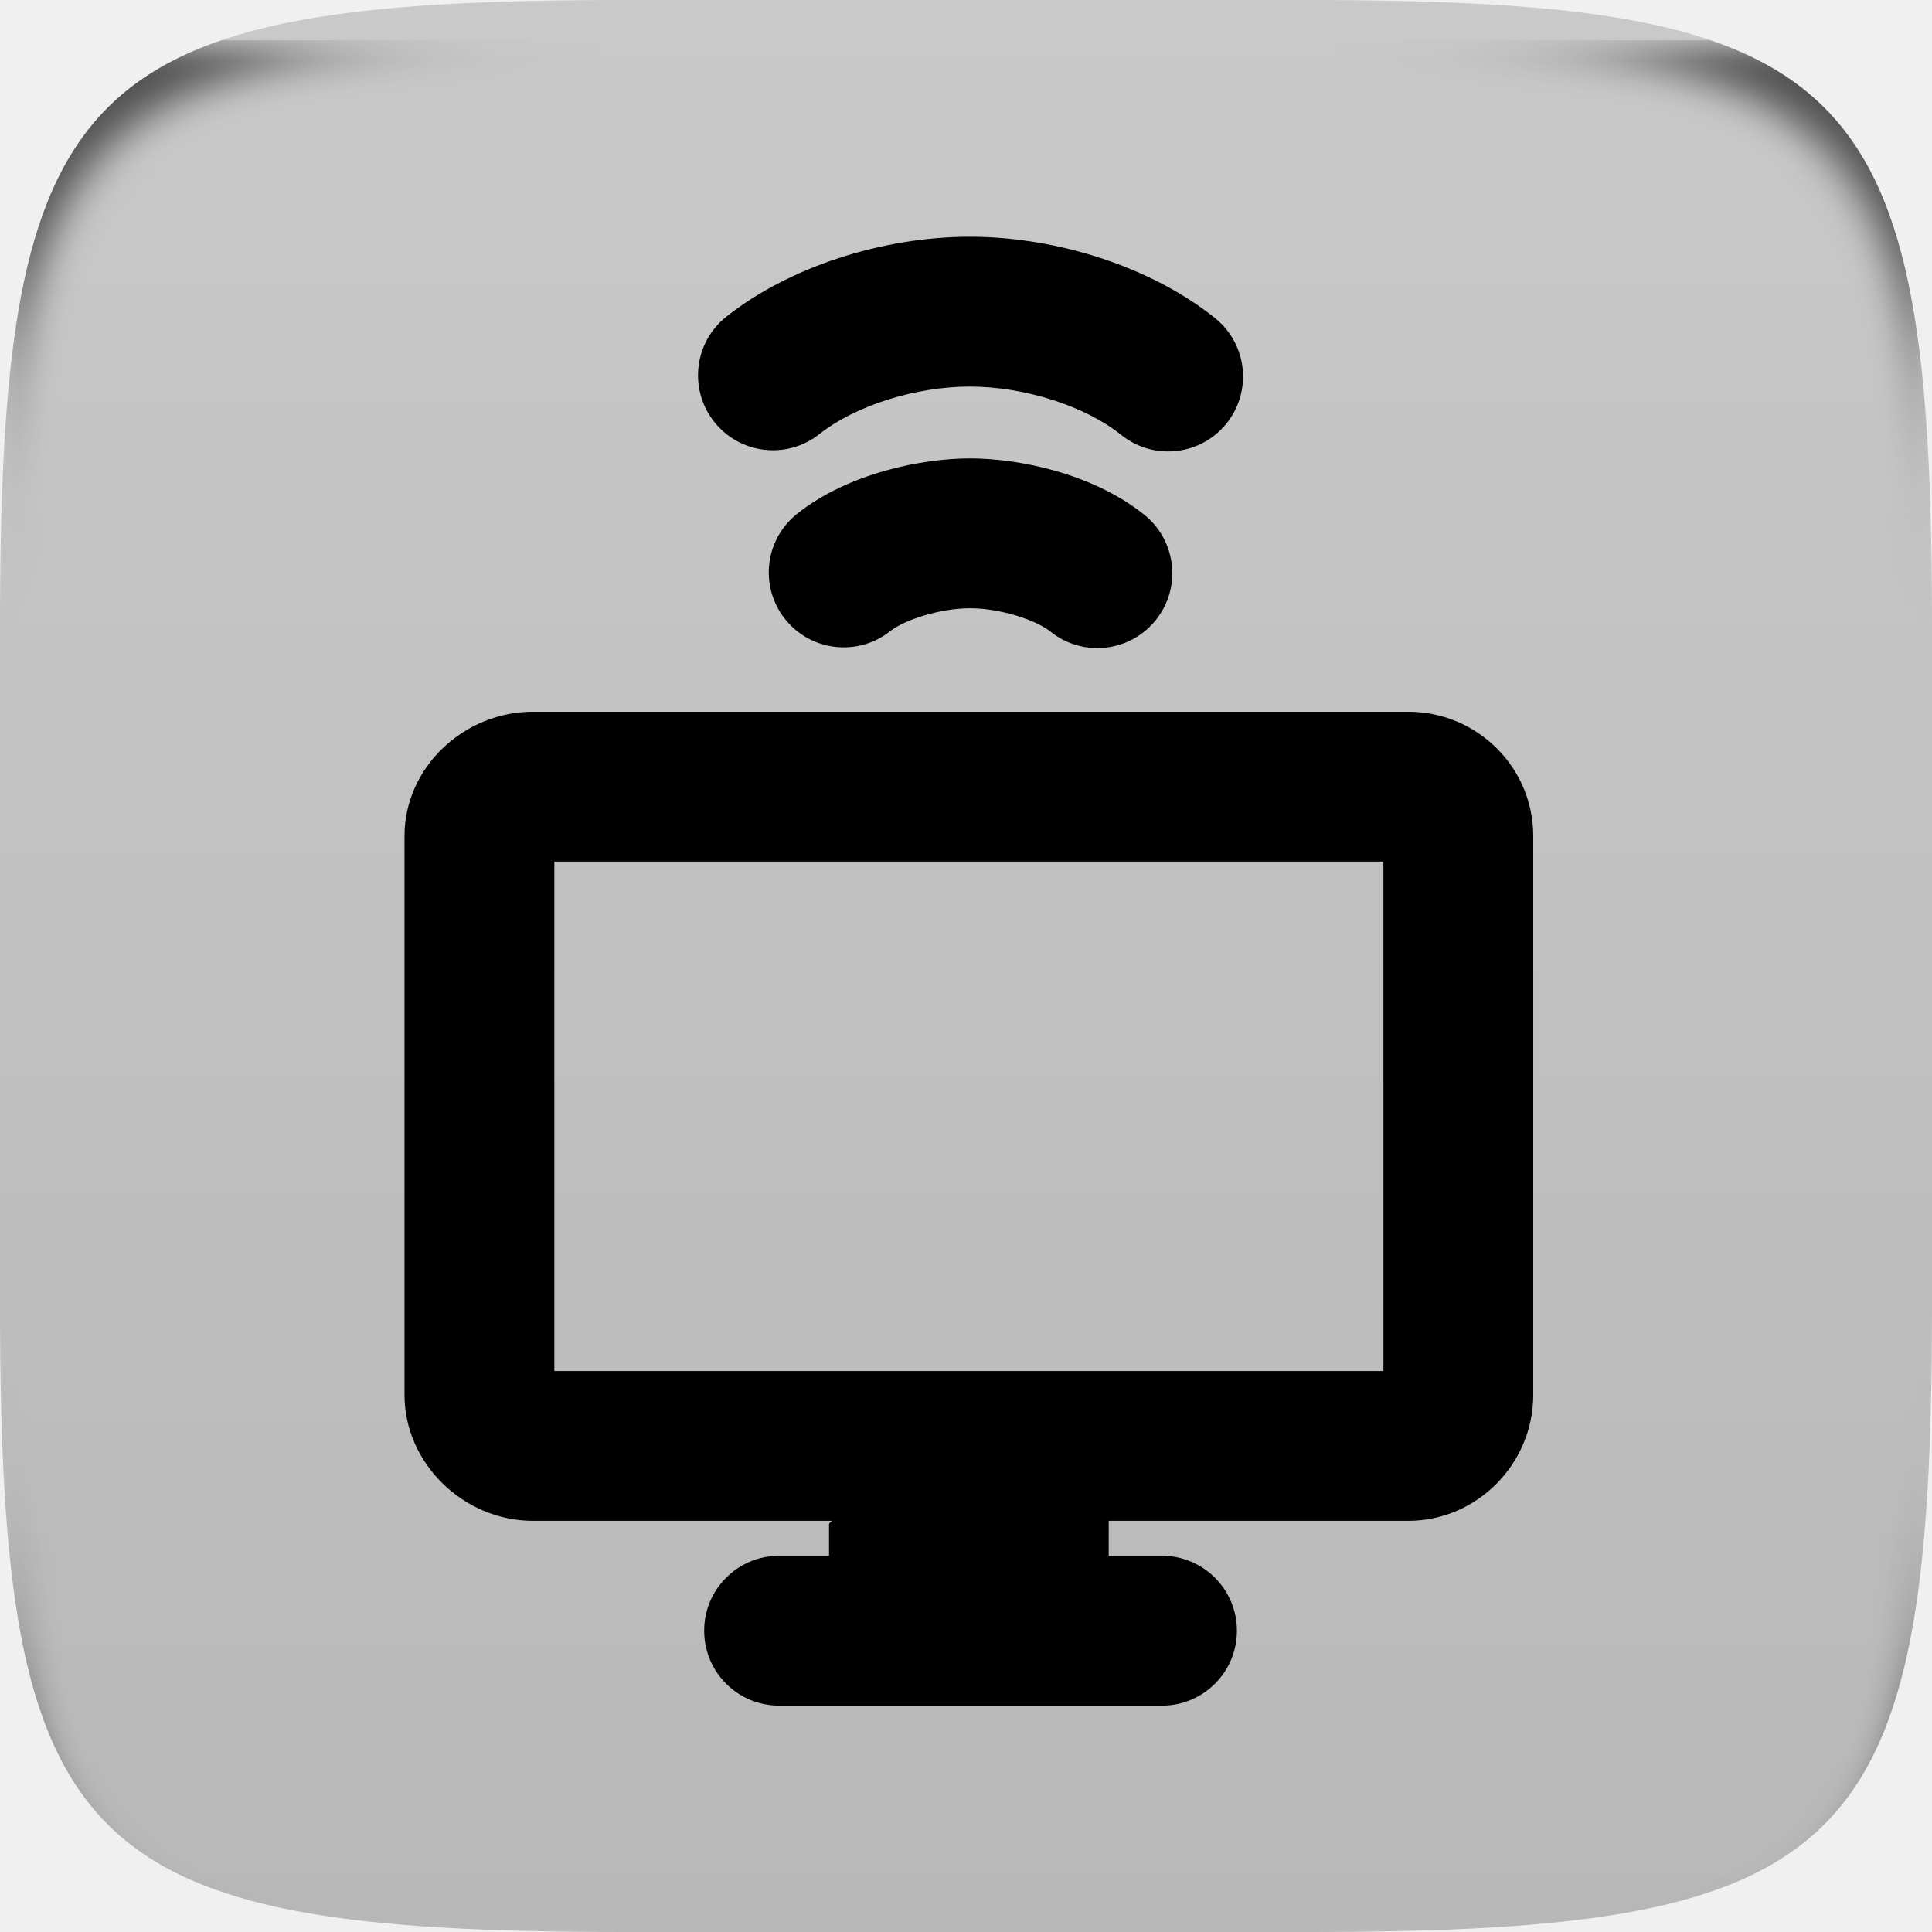
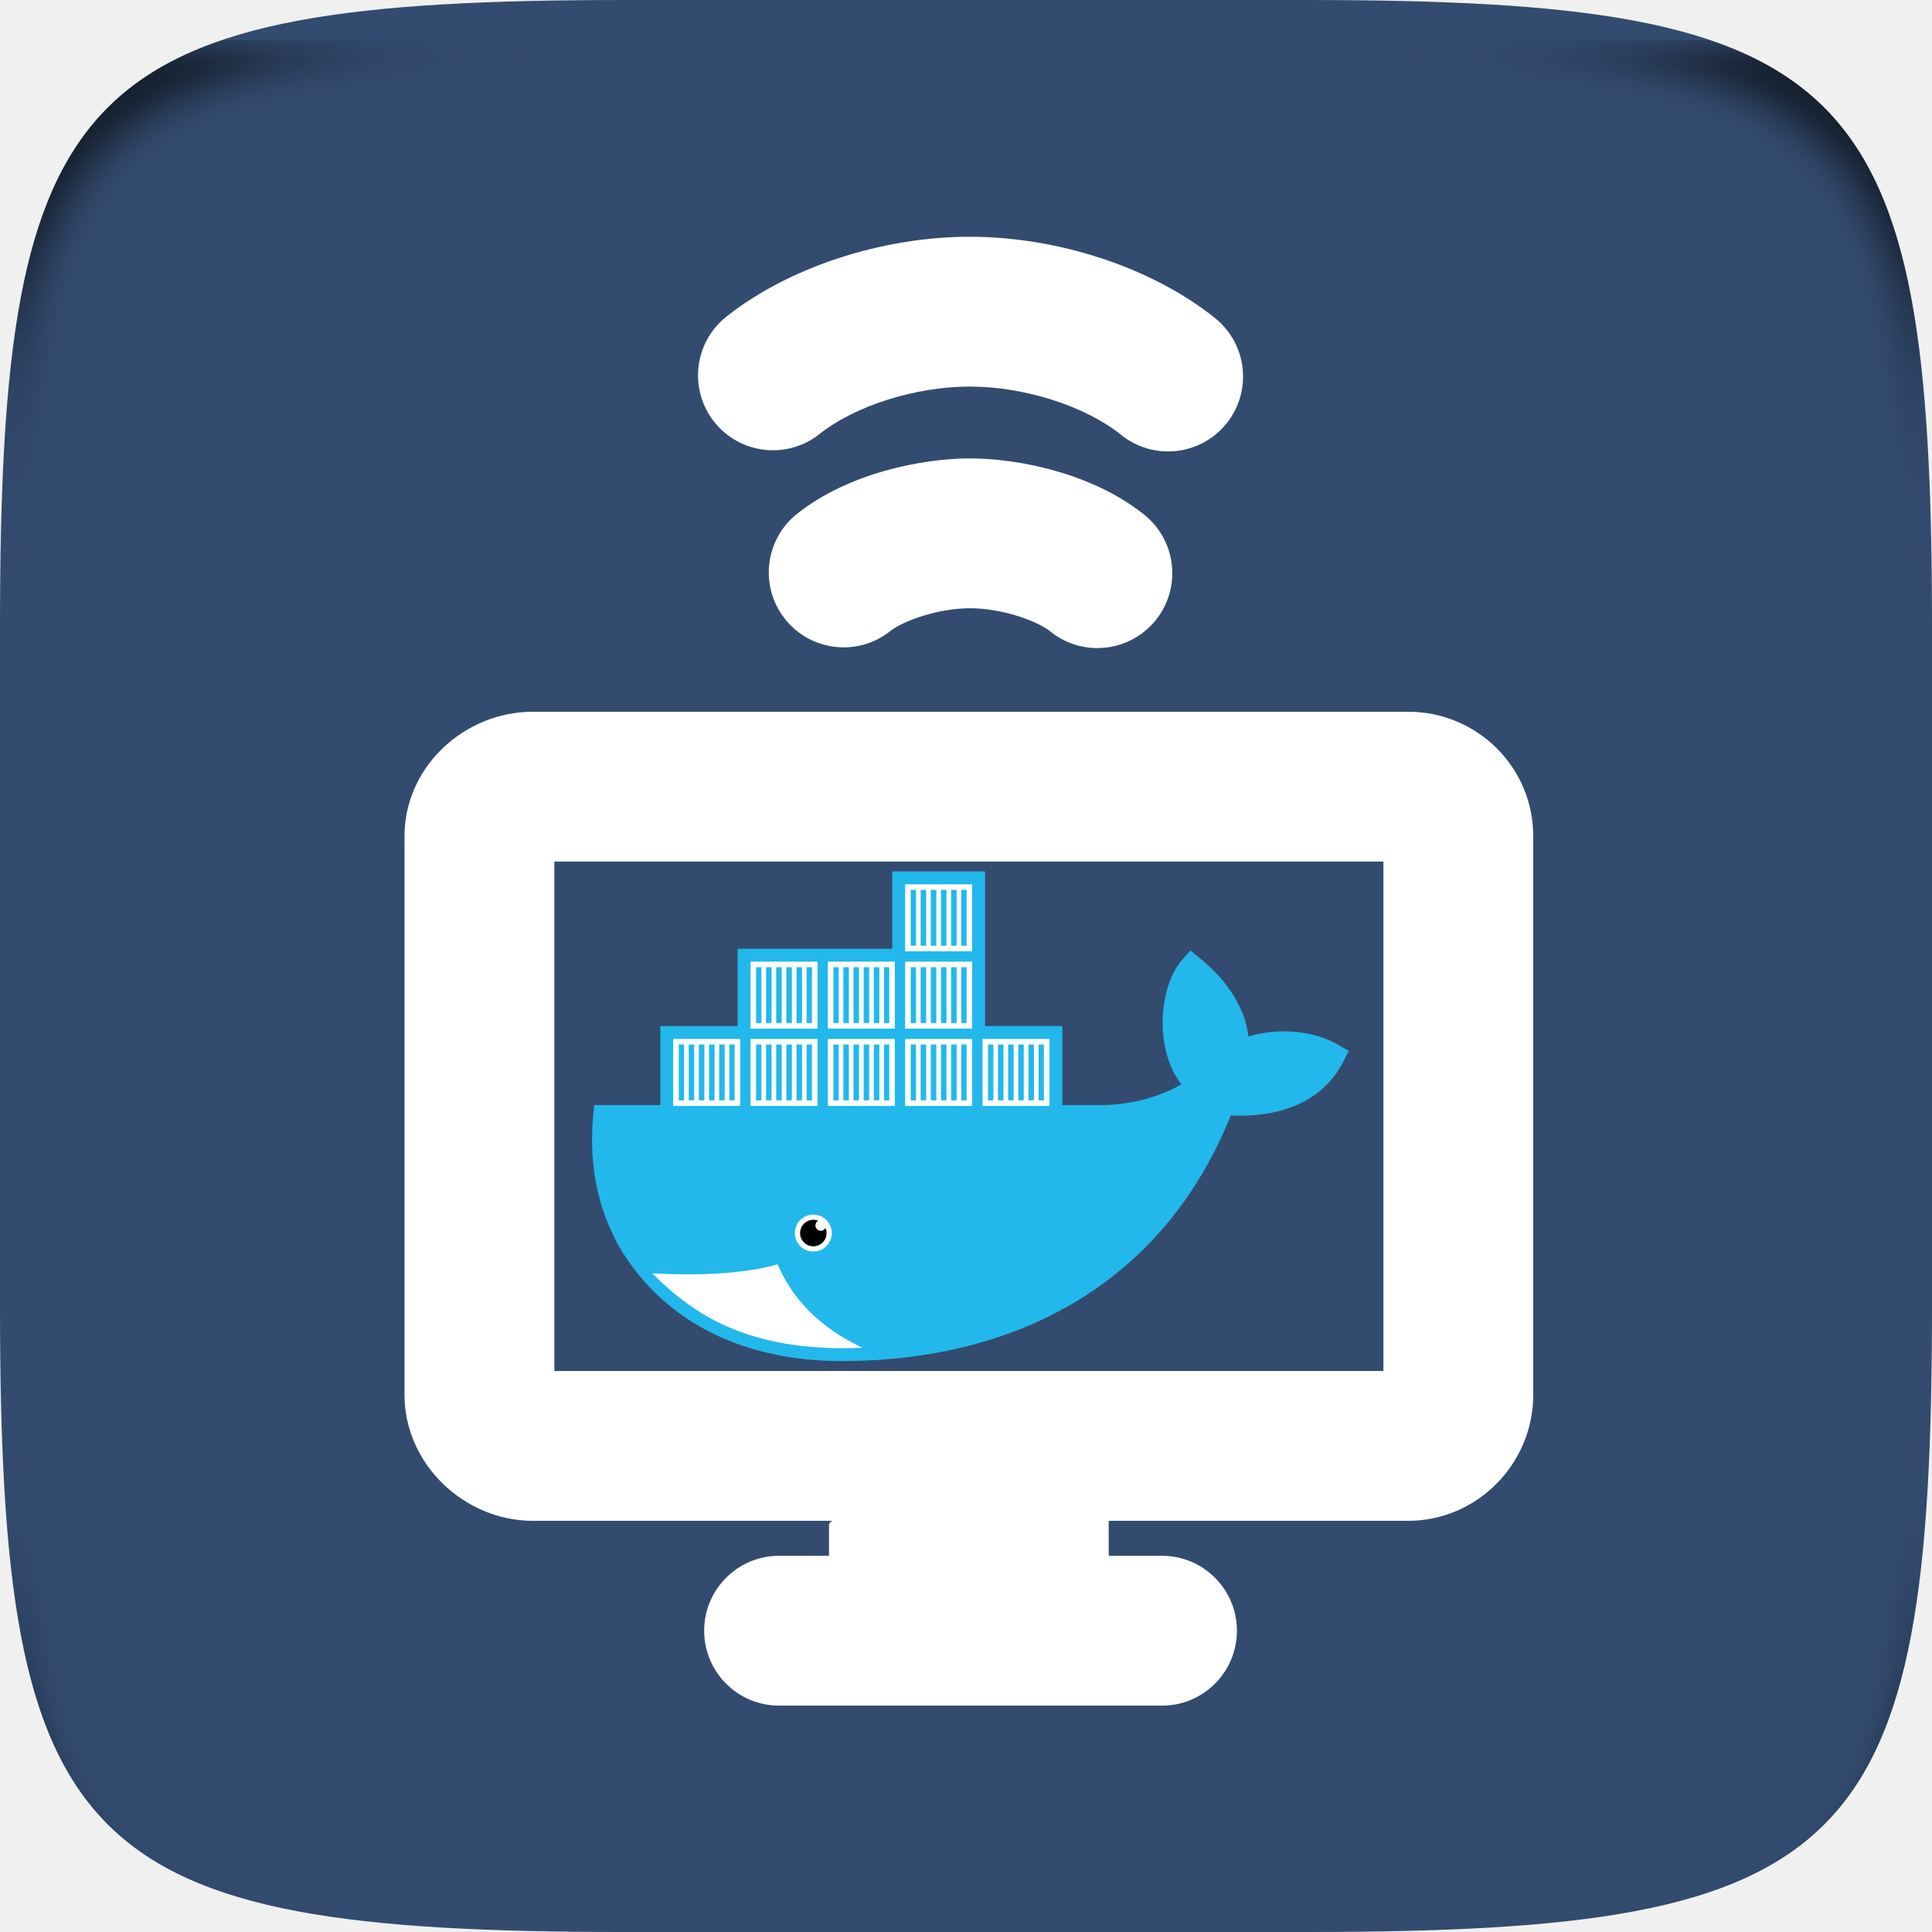
- <svg xmlns="http://www.w3.org/2000/svg" xmlns:xlink="http://www.w3.org/1999/xlink" width="96" height="96" id="svg6517" version="1.1">
+ <svg xmlns="http://www.w3.org/2000/svg" width="96" height="96" id="svg6517" version="1.1">
  <defs id="defs6519">
-     <linearGradient xlink:href="#Background" id="linearGradient6461" gradientUnits="userSpaceOnUse" x1="0" y1="970.295" x2="144" y2="970.295" gradientTransform="matrix(0,-0.6666667,0.6660448,0,-866.2599,731.2908)" />
    <linearGradient id="Background">
      <stop id="stop4178" offset="0" style="stop-color:#b8b8b8;stop-opacity:1" />
      <stop id="stop4180" offset="1" style="stop-color:#c9c9c9;stop-opacity:1" />
    </linearGradient>
    <filter style="color-interpolation-filters:sRGB;" id="filter1121">
      <feFlood flood-opacity="0.6" flood-color="rgb(0,0,0)" result="flood" id="feFlood1123" />
      <feComposite in="flood" in2="SourceGraphic" operator="out" result="composite1" id="feComposite1125" />
      <feGaussianBlur in="composite1" stdDeviation="1" result="blur" id="feGaussianBlur1127" />
      <feOffset dx="0" dy="2" result="offset" id="feOffset1129" />
      <feComposite in="offset" in2="SourceGraphic" operator="atop" result="composite2" id="feComposite1131" />
    </filter>
    <filter style="color-interpolation-filters:sRGB;" id="filter950">
      <feFlood flood-opacity="0.25" flood-color="rgb(0,0,0)" result="flood" id="feFlood952" />
      <feComposite in="flood" in2="SourceGraphic" operator="in" result="composite1" id="feComposite954" />
      <feGaussianBlur in="composite1" stdDeviation="1" result="blur" id="feGaussianBlur956" />
      <feOffset dx="0" dy="1" result="offset" id="feOffset958" />
      <feComposite in="SourceGraphic" in2="offset" operator="over" result="composite2" id="feComposite960" />
    </filter>
    <clipPath clipPathUnits="userSpaceOnUse" id="clipPath873">
      <g transform="matrix(0,-0.6666667,0.6660448,0,-258.2599,677)" id="g875" style="fill:#ff00ff;fill-opacity:1;stroke:none;display:inline">
        <path style="fill:#ff00ff;fill-opacity:1;stroke:none;display:inline" d="m 46.703,898.228 50.595,0 C 138.162,898.228 144,904.065 144,944.926 l 0,50.738 c 0,40.861 -5.838,46.698 -46.703,46.698 l -50.595,0 C 5.838,1042.362 0,1036.525 0,995.664 L 0,944.926 C 0,904.065 5.838,898.228 46.703,898.228 Z" id="path877" />
      </g>
    </clipPath>
    <filter id="filter891">
      <feGaussianBlur stdDeviation="0.72" id="feGaussianBlur893" />
    </filter>
  </defs>
  <g id="layer1" transform="translate(268,-635.2908)" style="display:inline">
-     <path style="fill:url(#linearGradient6461);fill-opacity:1;stroke:none;display:inline;filter:url(#filter1121)" d="m -268,700.156 0,-33.73 c 0,-27.243 3.888,-31.135 31.103,-31.135 l 33.794,0 c 27.215,0 31.103,3.892 31.103,31.135 l 0,33.73 c 0,27.243 -3.888,31.135 -31.103,31.135 l -33.794,0 C -264.112,731.291 -268,727.399 -268,700.156 Z" id="path6455" />
-     <g id="g3528" transform="matrix(0.2481692,0,0,0.2481692,-256.3507,647.055)">
-       <g id="g3484">
-         <path id="path3486" d="M 117.144,39.499 C 124.305,33.817 136.398,30 147.235,30 c 10.937,0 23.119,3.888 30.313,9.674 2.771,2.229 6.092,3.312 9.391,3.312 4.387,0 8.736,-1.916 11.699,-5.601 5.191,-6.456 4.166,-15.898 -2.289,-21.09 C 183.85,6.244 165.031,0 147.235,0 129.609,0 110.934,6.13 98.498,15.999 c -6.49,5.148 -7.576,14.584 -2.427,21.073 5.149,6.491 14.585,7.577 21.073,2.427 z" />
-         <path id="path3488" d="m 182.184,55.67 c -10.358,-8.333 -25.27,-11.29 -34.892,-11.29 -9.532,0 -24.321,2.902 -34.628,11.081 -6.49,5.149 -7.576,14.584 -2.427,21.073 5.148,6.49 14.586,7.577 21.073,2.427 2.789,-2.212 9.876,-4.581 15.981,-4.581 6.154,0 13.286,2.412 16.087,4.665 2.771,2.229 6.093,3.313 9.393,3.313 4.386,0 8.734,-1.915 11.697,-5.599 5.194,-6.453 4.171,-15.896 -2.284,-21.089 z" />
-         <path id="path3490" d="m 235.016,95.103 -175.263,0 c -13.785,0 -25.702,11.11 -25.702,24.896 l 0,111.894 c 0,13.785 11.917,25.211 25.702,25.211 l 59.976,0 c -0.026,0 -0.678,0.382 -0.678,0.685 l 0,6.315 -10.001,0 c -8.284,0 -15,6.716 -15,15 0,8.284 6.716,15 15,15 l 76.669,0 c 8.284,0 15,-6.716 15,-15 0,-8.284 -6.716,-15 -15,-15 l -10.668,0 0,-6.315 c 0,-0.302 0.014,-0.685 -0.012,-0.685 l 59.977,0 c 13.785,0 25.035,-11.426 25.035,-25.211 l 0,-111.895 c 0,-13.785 -11.25,-24.895 -25.035,-24.895 z m -4.965,132 -166,0 0,-102 166,0 0,102 z" />
+     <path style="fill:#334b6f;fill-opacity:1;stroke:none;display:inline;filter:url(#filter1121)" d="m -268,700.156 0,-33.73 c 0,-27.243 3.888,-31.135 31.103,-31.135 l 33.794,0 c 27.215,0 31.103,3.892 31.103,31.135 l 0,33.73 c 0,27.243 -3.888,31.135 -31.103,31.135 l -33.794,0 C -264.112,731.291 -268,727.399 -268,700.156 Z" id="path6455" />
+     <g id="g3528" transform="matrix(0.2481692,0,0,0.2481692,-256.3507,647.055)" style="fill:#ffffff;fill-opacity:1">
+       <g id="g3484" style="fill:#ffffff;fill-opacity:1">
+         <path id="path3486" d="M 117.144,39.499 C 124.305,33.817 136.398,30 147.235,30 c 10.937,0 23.119,3.888 30.313,9.674 2.771,2.229 6.092,3.312 9.391,3.312 4.387,0 8.736,-1.916 11.699,-5.601 5.191,-6.456 4.166,-15.898 -2.289,-21.09 C 183.85,6.244 165.031,0 147.235,0 129.609,0 110.934,6.13 98.498,15.999 c -6.49,5.148 -7.576,14.584 -2.427,21.073 5.149,6.491 14.585,7.577 21.073,2.427 z" style="fill:#ffffff;fill-opacity:1" />
+         <path id="path3488" d="m 182.184,55.67 c -10.358,-8.333 -25.27,-11.29 -34.892,-11.29 -9.532,0 -24.321,2.902 -34.628,11.081 -6.49,5.149 -7.576,14.584 -2.427,21.073 5.148,6.49 14.586,7.577 21.073,2.427 2.789,-2.212 9.876,-4.581 15.981,-4.581 6.154,0 13.286,2.412 16.087,4.665 2.771,2.229 6.093,3.313 9.393,3.313 4.386,0 8.734,-1.915 11.697,-5.599 5.194,-6.453 4.171,-15.896 -2.284,-21.089 z" style="fill:#ffffff;fill-opacity:1" />
+         <path id="path3490" d="m 235.016,95.103 -175.263,0 c -13.785,0 -25.702,11.11 -25.702,24.896 l 0,111.894 c 0,13.785 11.917,25.211 25.702,25.211 l 59.976,0 c -0.026,0 -0.678,0.382 -0.678,0.685 l 0,6.315 -10.001,0 c -8.284,0 -15,6.716 -15,15 0,8.284 6.716,15 15,15 l 76.669,0 c 8.284,0 15,-6.716 15,-15 0,-8.284 -6.716,-15 -15,-15 l -10.668,0 0,-6.315 c 0,-0.302 0.014,-0.685 -0.012,-0.685 l 59.977,0 c 13.785,0 25.035,-11.426 25.035,-25.211 l 0,-111.895 c 0,-13.785 -11.25,-24.895 -25.035,-24.895 z m -4.965,132 -166,0 0,-102 166,0 0,102 z" style="fill:#ffffff;fill-opacity:1" />
      </g>
-       <g id="g3492" />
-       <g id="g3494" />
-       <g id="g3496" />
-       <g id="g3498" />
-       <g id="g3500" />
-       <g id="g3502" />
-       <g id="g3504" />
-       <g id="g3506" />
-       <g id="g3508" />
-       <g id="g3510" />
-       <g id="g3512" />
-       <g id="g3514" />
-       <g id="g3516" />
-       <g id="g3518" />
-       <g id="g3520" />
+       <g id="g3492" style="fill:#ffffff;fill-opacity:1" />
+       <g id="g3494" style="fill:#ffffff;fill-opacity:1" />
+       <g id="g3496" style="fill:#ffffff;fill-opacity:1" />
+       <g id="g3498" style="fill:#ffffff;fill-opacity:1" />
+       <g id="g3500" style="fill:#ffffff;fill-opacity:1" />
+       <g id="g3502" style="fill:#ffffff;fill-opacity:1" />
+       <g id="g3504" style="fill:#ffffff;fill-opacity:1" />
+       <g id="g3506" style="fill:#ffffff;fill-opacity:1" />
+       <g id="g3508" style="fill:#ffffff;fill-opacity:1" />
+       <g id="g3510" style="fill:#ffffff;fill-opacity:1" />
+       <g id="g3512" style="fill:#ffffff;fill-opacity:1" />
+       <g id="g3514" style="fill:#ffffff;fill-opacity:1" />
+       <g id="g3516" style="fill:#ffffff;fill-opacity:1" />
+       <g id="g3518" style="fill:#ffffff;fill-opacity:1" />
+       <g id="g3520" style="fill:#ffffff;fill-opacity:1" />
    </g>
  </g>
  <g id="layer3" style="display:inline" />
+   <g id="layer5" style="display:inline">
+     <g id="g6990" transform="matrix(0.08148714,0,0,0.08148714,29.21523,37.25464)">
+       <rect id="rect6950" height="612" width="792" display="none" y="37.005" x="-43.5" style="clip-rule:evenodd;display:none;fill:#e7e7e7;fill-rule:evenodd" />
+       <g id="g6952">
+         <path d="m 242.133,168.481 47.146,0 0,48.194 23.837,0 c 11.008,0 22.33,-1.962 32.755,-5.494 5.123,-1.736 10.872,-4.154 15.926,-7.193 -6.656,-8.689 -10.053,-19.661 -11.054,-30.476 -1.358,-14.71 1.609,-33.855 11.564,-45.368 l 4.956,-5.732 5.905,4.747 c 14.867,11.946 27.372,28.638 29.577,47.665 17.901,-5.266 38.921,-4.02 54.701,5.088 l 6.475,3.734 -3.408,6.652 c -13.345,26.046 -41.246,34.113 -68.524,32.687 -40.817,101.663 -129.68,149.794 -237.428,149.794 -55.666,0 -106.738,-20.81 -135.821,-70.197 l -0.477,-0.807 -4.238,-8.621 C 4.195,271.415 0.93,247.6 3.145,223.803 l 0.664,-7.127 40.315,0 0,-48.194 47.143,0 0,-47.145 94.292,0 0,-47.146 56.574,0 0,94.29 z" id="outline_7_" style="clip-rule:evenodd;fill-rule:evenodd;fill:#22b8eb;fill-opacity:1" />
+         <g id="g6955" display="none" style="display:none">
+           <path id="path6957" d="m 61.093,319.89 c 6.023,0 11.763,-0.157 17.219,-0.464 0.476,-0.026 0.932,-0.063 1.402,-0.092 0.005,-0.002 0.008,-0.002 0.012,-0.002 13.872,-0.855 25.876,-2.708 35.902,-5.57 0.002,-0.002 0.004,-0.002 0.006,-0.002 1.823,-0.521 3.588,-1.07 5.282,-1.656 1.894,-0.657 2.896,-2.725 2.241,-4.618 -0.656,-1.895 -2.722,-2.899 -4.618,-2.24 -12.734,4.412 -29.535,6.842 -50.125,7.298 -0.002,0 -0.004,0 -0.005,0 -10.477,0.232 -21.93,-0.044 -34.352,-0.843 0,0 0,0 -0.001,0 -0.635,-0.038 -1.259,-0.075 -1.9,-0.118 -1.995,-0.128 -3.731,1.374 -3.869,3.375 -0.136,1.999 1.376,3.73 3.375,3.866 2.537,0.173 5.03,0.321 7.49,0.453 0.392,0.021 0.77,0.034 1.158,0.054 l 0,0 c 7.256,0.366 14.194,0.559 20.783,0.559 z" display="inline" style="display:inline;fill:#394d54" />
+         </g>
+         <g id="Containers_8_">
+           <path id="path6960" d="m 86.209,179.744 3.227,0 0,34.052 -3.227,0 0,-34.052 z m -6.189,0 3.354,0 0,34.052 -3.354,0 0,-34.052 z m -6.192,0 3.354,0 0,34.052 -3.354,0 0,-34.052 z m -6.192,0 3.354,0 0,34.052 -3.354,0 0,-34.052 z m -6.19,0 3.354,0 0,34.052 -3.354,0 0,-34.052 z m -6.062,0 3.224,0 0,34.052 -3.224,0 0,-34.052 z m -3.403,-3.406 40.858,0 0,40.86 -40.858,0 0,-40.86 z" style="clip-rule:evenodd;fill:#ffffff;fill-rule:evenodd" />
+           <path id="path6962" d="m 133.354,132.598 3.229,0 0,34.051 -3.229,0 0,-34.051 z m -6.189,0 3.354,0 0,34.051 -3.354,0 0,-34.051 z m -6.192,0 3.354,0 0,34.051 -3.354,0 0,-34.051 z m -6.192,0 3.354,0 0,34.051 -3.354,0 0,-34.051 z m -6.188,0 3.352,0 0,34.051 -3.352,0 0,-34.051 z m -6.062,0 3.222,0 0,34.051 -3.222,0 0,-34.051 z m -3.407,-3.405 40.863,0 0,40.859 -40.863,0 0,-40.859 z" style="clip-rule:evenodd;fill:#ffffff;fill-rule:evenodd" />
+           <path id="path6964" d="m 133.354,179.744 3.229,0 0,34.052 -3.229,0 0,-34.052 z m -6.189,0 3.354,0 0,34.052 -3.354,0 0,-34.052 z m -6.192,0 3.354,0 0,34.052 -3.354,0 0,-34.052 z m -6.192,0 3.354,0 0,34.052 -3.354,0 0,-34.052 z m -6.188,0 3.352,0 0,34.052 -3.352,0 0,-34.052 z m -6.062,0 3.222,0 0,34.052 -3.222,0 0,-34.052 z m -3.407,-3.406 40.863,0 0,40.86 -40.863,0 0,-40.86 z" style="clip-rule:evenodd;fill:#ffffff;fill-rule:evenodd" />
+           <path id="path6966" d="m 180.501,179.744 3.225,0 0,34.052 -3.225,0 0,-34.052 z m -6.191,0 3.355,0 0,34.052 -3.355,0 0,-34.052 z m -6.19,0 3.354,0 0,34.052 -3.354,0 0,-34.052 z m -6.192,0 3.354,0 0,34.052 -3.354,0 0,-34.052 z m -6.192,0 3.354,0 0,34.052 -3.354,0 0,-34.052 z m -6.06,0 3.222,0 0,34.052 -3.222,0 0,-34.052 z m -3.405,-3.406 40.861,0 0,40.86 -40.861,0 0,-40.86 z" style="clip-rule:evenodd;fill:#ffffff;fill-rule:evenodd" />
+           <path id="path6968" d="m 180.501,132.598 3.225,0 0,34.051 -3.225,0 0,-34.051 z m -6.191,0 3.355,0 0,34.051 -3.355,0 0,-34.051 z m -6.19,0 3.354,0 0,34.051 -3.354,0 0,-34.051 z m -6.192,0 3.354,0 0,34.051 -3.354,0 0,-34.051 z m -6.192,0 3.354,0 0,34.051 -3.354,0 0,-34.051 z m -6.06,0 3.222,0 0,34.051 -3.222,0 0,-34.051 z m -3.405,-3.405 40.861,0 0,40.859 -40.861,0 0,-40.859 z" style="clip-rule:evenodd;fill:#ffffff;fill-rule:evenodd" />
+           <path id="path6970" d="m 227.647,179.744 3.226,0 0,34.052 -3.226,0 0,-34.052 z m -6.19,0 3.354,0 0,34.052 -3.354,0 0,-34.052 z m -6.192,0 3.354,0 0,34.052 -3.354,0 0,-34.052 z m -6.192,0 3.354,0 0,34.052 -3.354,0 0,-34.052 z m -6.189,0 3.354,0 0,34.052 -3.354,0 0,-34.052 z m -6.063,0 3.224,0 0,34.052 -3.224,0 0,-34.052 z m -3.405,-3.406 40.861,0 0,40.86 -40.861,0 0,-40.86 z" style="clip-rule:evenodd;fill:#ffffff;fill-rule:evenodd" />
+           <path id="path6972" d="m 227.647,132.598 3.226,0 0,34.051 -3.226,0 0,-34.051 z m -6.19,0 3.354,0 0,34.051 -3.354,0 0,-34.051 z m -6.192,0 3.354,0 0,34.051 -3.354,0 0,-34.051 z m -6.192,0 3.354,0 0,34.051 -3.354,0 0,-34.051 z m -6.189,0 3.354,0 0,34.051 -3.354,0 0,-34.051 z m -6.063,0 3.224,0 0,34.051 -3.224,0 0,-34.051 z m -3.405,-3.405 40.861,0 0,40.859 -40.861,0 0,-40.859 z" style="clip-rule:evenodd;fill:#ffffff;fill-rule:evenodd" />
+           <path id="path6974" d="m 227.647,85.451 3.226,0 0,34.053 -3.226,0 0,-34.053 z m -6.19,0 3.354,0 0,34.053 -3.354,0 0,-34.053 z m -6.192,0 3.354,0 0,34.053 -3.354,0 0,-34.053 z m -6.192,0 3.354,0 0,34.053 -3.354,0 0,-34.053 z m -6.189,0 3.354,0 0,34.053 -3.354,0 0,-34.053 z m -6.063,0 3.224,0 0,34.053 -3.224,0 0,-34.053 z m -3.405,-3.403 40.861,0 0,40.86 -40.861,0 0,-40.86 z" style="clip-rule:evenodd;fill:#ffffff;fill-rule:evenodd" />
+           <path id="path6976" d="m 274.792,179.744 3.224,0 0,34.052 -3.224,0 0,-34.052 z m -6.19,0 3.352,0 0,34.052 -3.352,0 0,-34.052 z m -6.194,0 3.354,0 0,34.052 -3.354,0 0,-34.052 z m -6.19,0 3.354,0 0,34.052 -3.354,0 0,-34.052 z m -6.192,0 3.354,0 0,34.052 -3.354,0 0,-34.052 z m -6.062,0 3.227,0 0,34.052 -3.227,0 0,-34.052 z m -3.403,-3.406 40.86,0 0,40.86 -40.86,0 0,-40.86 z" style="clip-rule:evenodd;fill:#ffffff;fill-rule:evenodd" />
+         </g>
+         <path id="path6978" d="m 137.428,283.445 c 6.225,0 11.271,5.049 11.271,11.272 0,6.225 -5.046,11.271 -11.271,11.271 -6.226,0 -11.272,-5.046 -11.272,-11.271 0,-6.223 5.046,-11.272 11.272,-11.272" style="clip-rule:evenodd;fill:#ffffff;fill-rule:evenodd" />
+         <path id="path6980" d="m 137.428,286.644 c 1.031,0 2.015,0.194 2.923,0.546 -0.984,0.569 -1.65,1.635 -1.65,2.854 0,1.82 1.476,3.293 3.296,3.293 1.247,0 2.329,-0.693 2.89,-1.715 0.395,0.953 0.615,1.999 0.615,3.097 0,4.458 -3.615,8.073 -8.073,8.073 -4.458,0 -8.074,-3.615 -8.074,-8.073 -10e-4,-4.461 3.616,-8.075 8.073,-8.075" style="clip-rule:evenodd;fill-rule:evenodd" />
+         <path id="path6982" d="m 167.394,364.677 c -27.916,-13.247 -43.239,-31.256 -51.765,-50.915 -10.37,2.961 -22.835,4.852 -37.317,5.664 -5.457,0.307 -11.196,0.464 -17.219,0.464 -6.942,0 -14.26,-0.205 -21.94,-0.613 25.6,25.585 57.094,45.283 115.408,45.645 4.305,-0.001 8.579,-0.085 12.833,-0.245 z" style="fill:#ffffff" />
+       </g>
+     </g>
+   </g>
  <g id="layer2" style="display:none">
    <g style="display:inline" transform="translate(-340,-581)" id="g4394" clip-path="none">
      <g id="g855">
        <g id="g870" clip-path="url(#clipPath873)" style="opacity:0.6;filter:url(#filter891)">
          <path transform="matrix(1.499999,0,0,1.499999,-29.99979,-237.5428)" d="m 264,552.362 a 12,12 0 0 1 -12,12 12,12 0 0 1 -12,-12 12,12 0 0 1 12,-12 12,12 0 0 1 12,12 z" id="path844" style="color:#000000;fill:#000000;fill-opacity:1;fill-rule:nonzero;stroke:none;stroke-width:4;marker:none;visibility:visible;display:inline;overflow:visible;enable-background:accumulate" />
        </g>
        <g id="g862">
          <path style="color:#000000;fill:#f5f5f5;fill-opacity:1;fill-rule:nonzero;stroke:none;stroke-width:4;marker:none;visibility:visible;display:inline;overflow:visible;enable-background:accumulate" id="path4398" d="m 264,552.362 a 12,12 0 0 1 -12,12 12,12 0 0 1 -12,-12 12,12 0 0 1 12,-12 12,12 0 0 1 12,12 z" transform="matrix(1.499999,0,0,1.499999,-29.99979,-238.5428)" />
          <path transform="matrix(1.25,0,0,1.25,33,-100.4527)" d="m 264,552.362 a 12,12 0 0 1 -12,12 12,12 0 0 1 -12,-12 12,12 0 0 1 12,-12 12,12 0 0 1 12,12 z" id="path4400" style="color:#000000;fill:#dd4814;fill-opacity:1;fill-rule:nonzero;stroke:none;stroke-width:4;marker:none;visibility:visible;display:inline;overflow:visible;enable-background:accumulate" />
          <path style="color:#000000;fill:#f5f5f5;fill-opacity:1;fill-rule:nonzero;stroke:none;stroke-width:3;marker:none;visibility:visible;display:inline;overflow:visible;enable-background:accumulate" id="path4459" d="m 669.817,595.777 c -0.391,0.226 -3.626,-1.903 -4.076,-1.951 -0.449,-0.047 -4.057,1.363 -4.392,1.061 -0.336,-0.302 0.69,-4.037 0.596,-4.479 -0.094,-0.442 -2.55,-3.437 -2.366,-3.85 0.184,-0.413 4.053,-0.592 4.444,-0.818 0.391,-0.226 2.481,-3.487 2.93,-3.44 0.449,0.047 1.815,3.671 2.151,3.974 0.336,0.302 4.083,1.282 4.177,1.724 0.094,0.442 -2.931,2.861 -3.115,3.274 -0.184,0.413 0.043,4.279 -0.349,4.505 z" transform="matrix(1.511423,-0.1636638,0.1636638,1.511423,-755.3735,-191.9365)" />
        </g>
      </g>
    </g>
  </g>
</svg>
